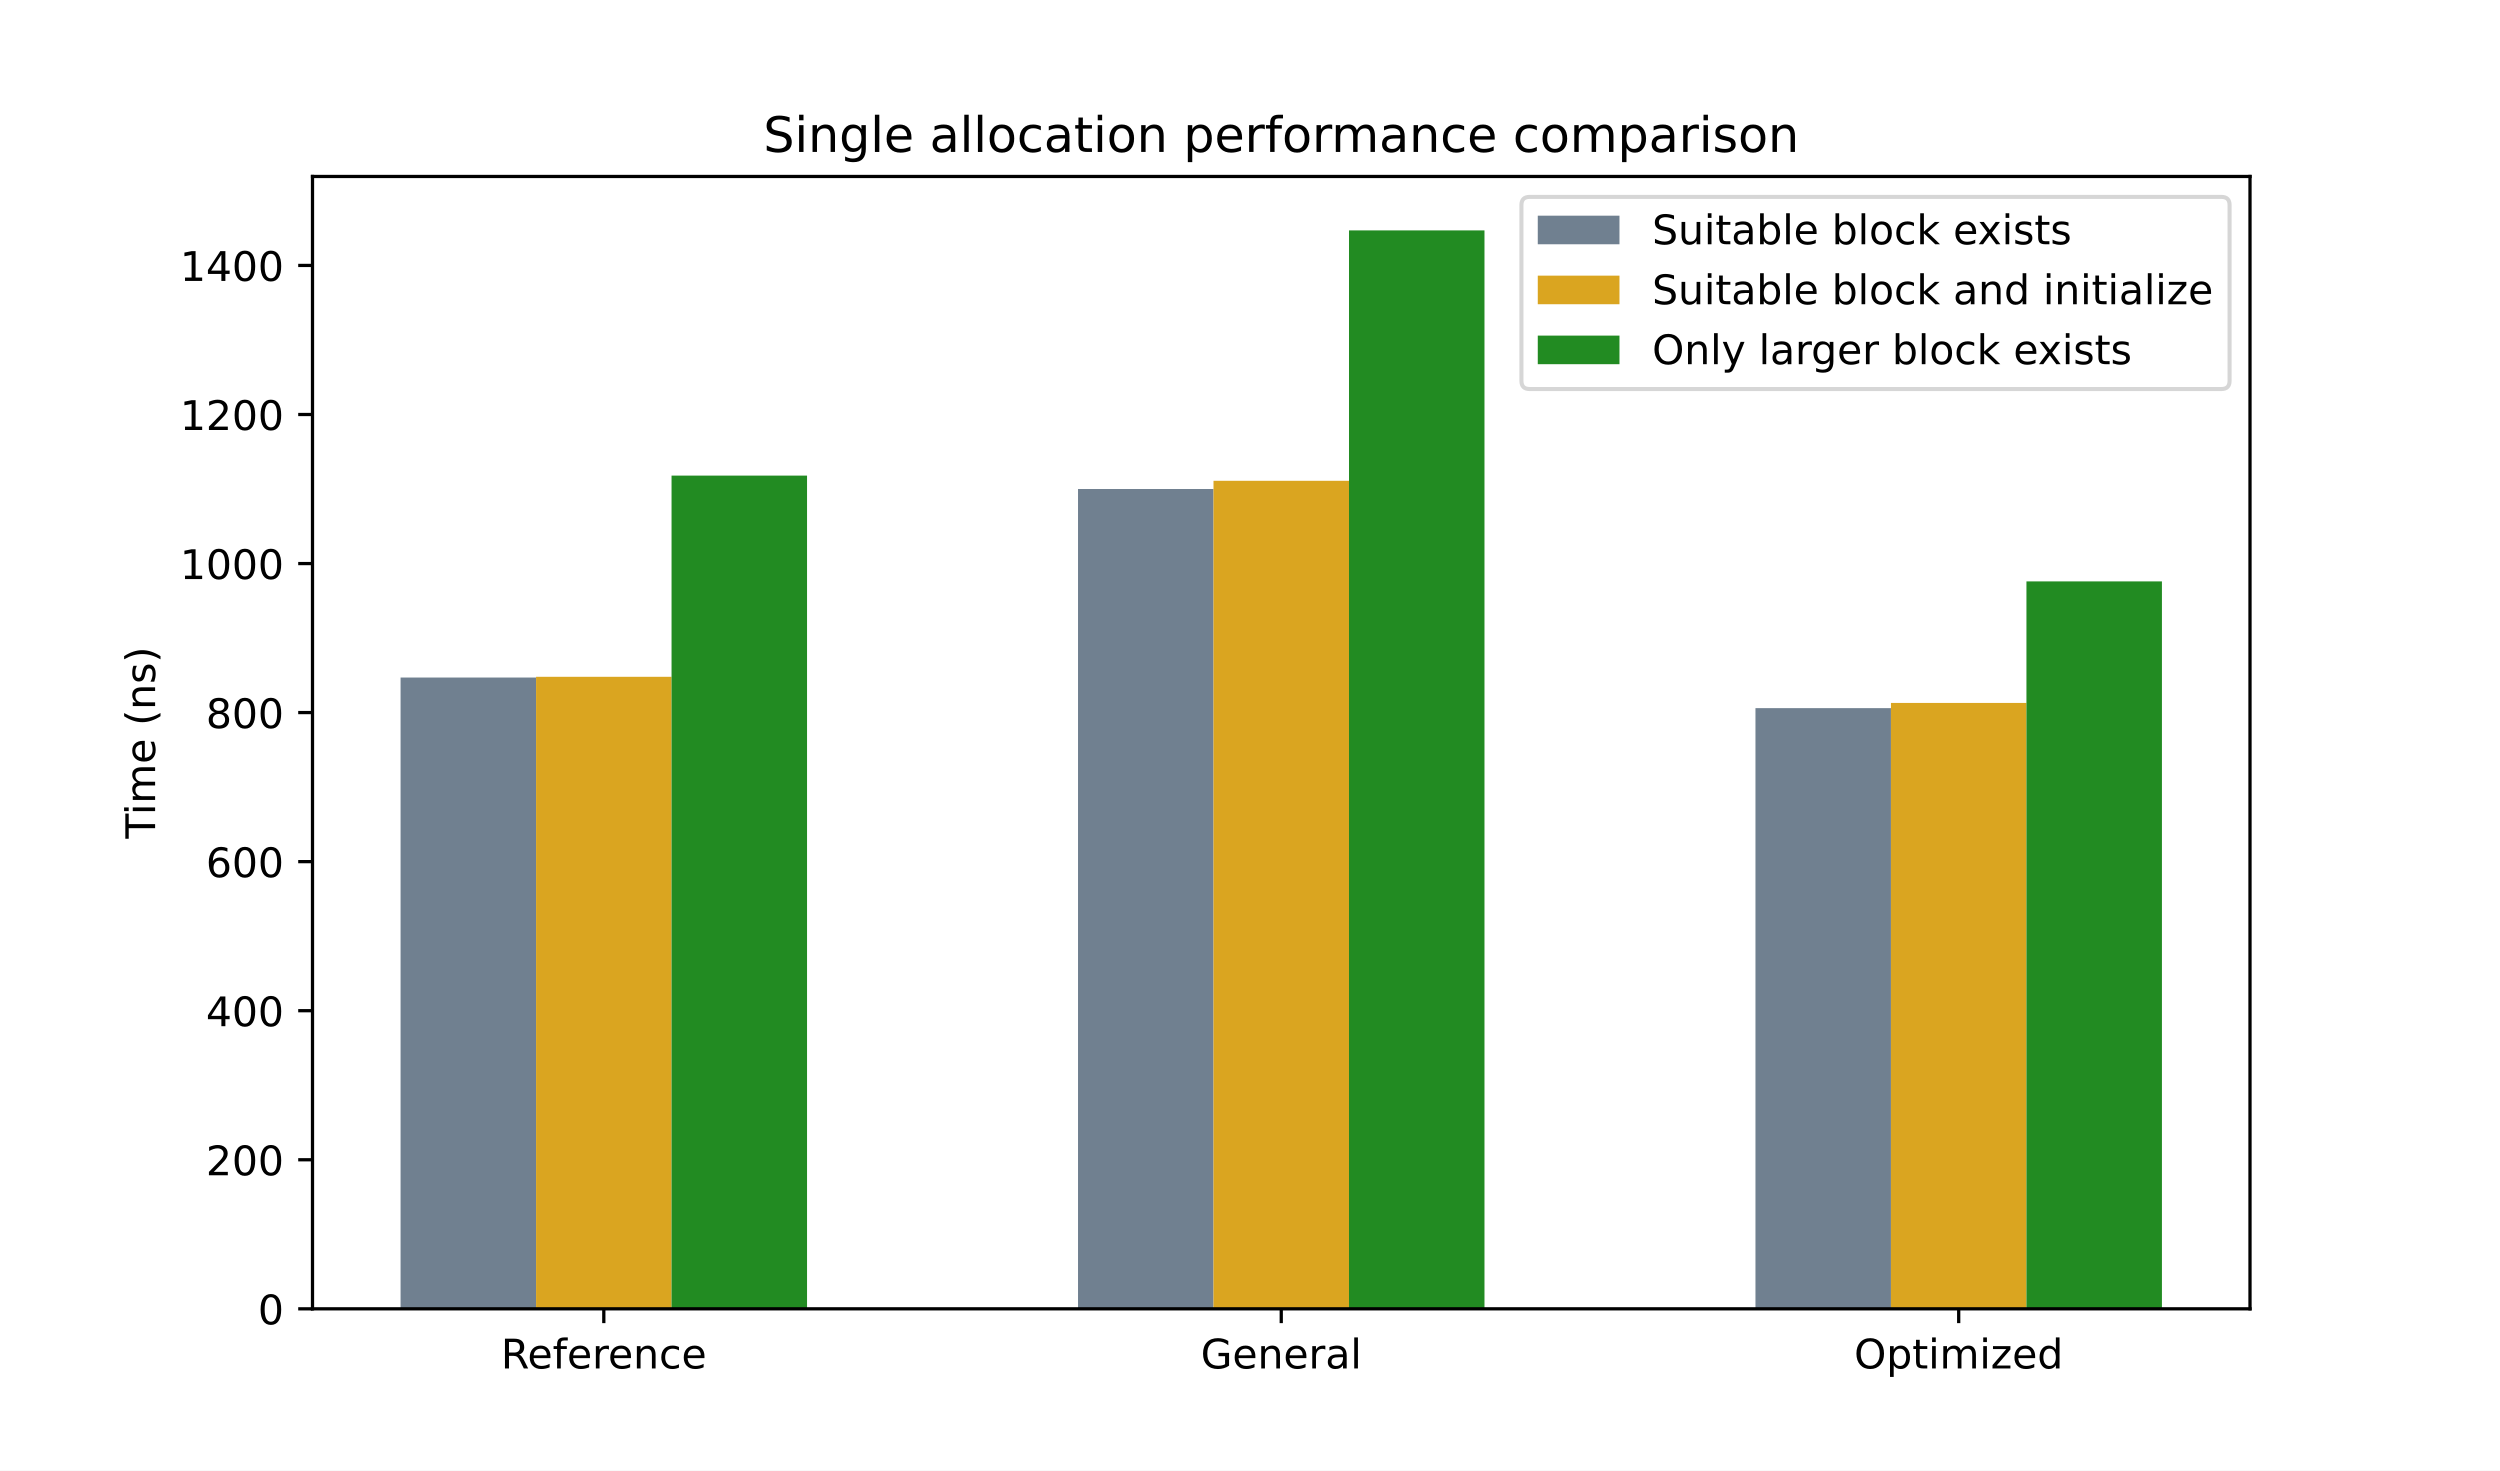
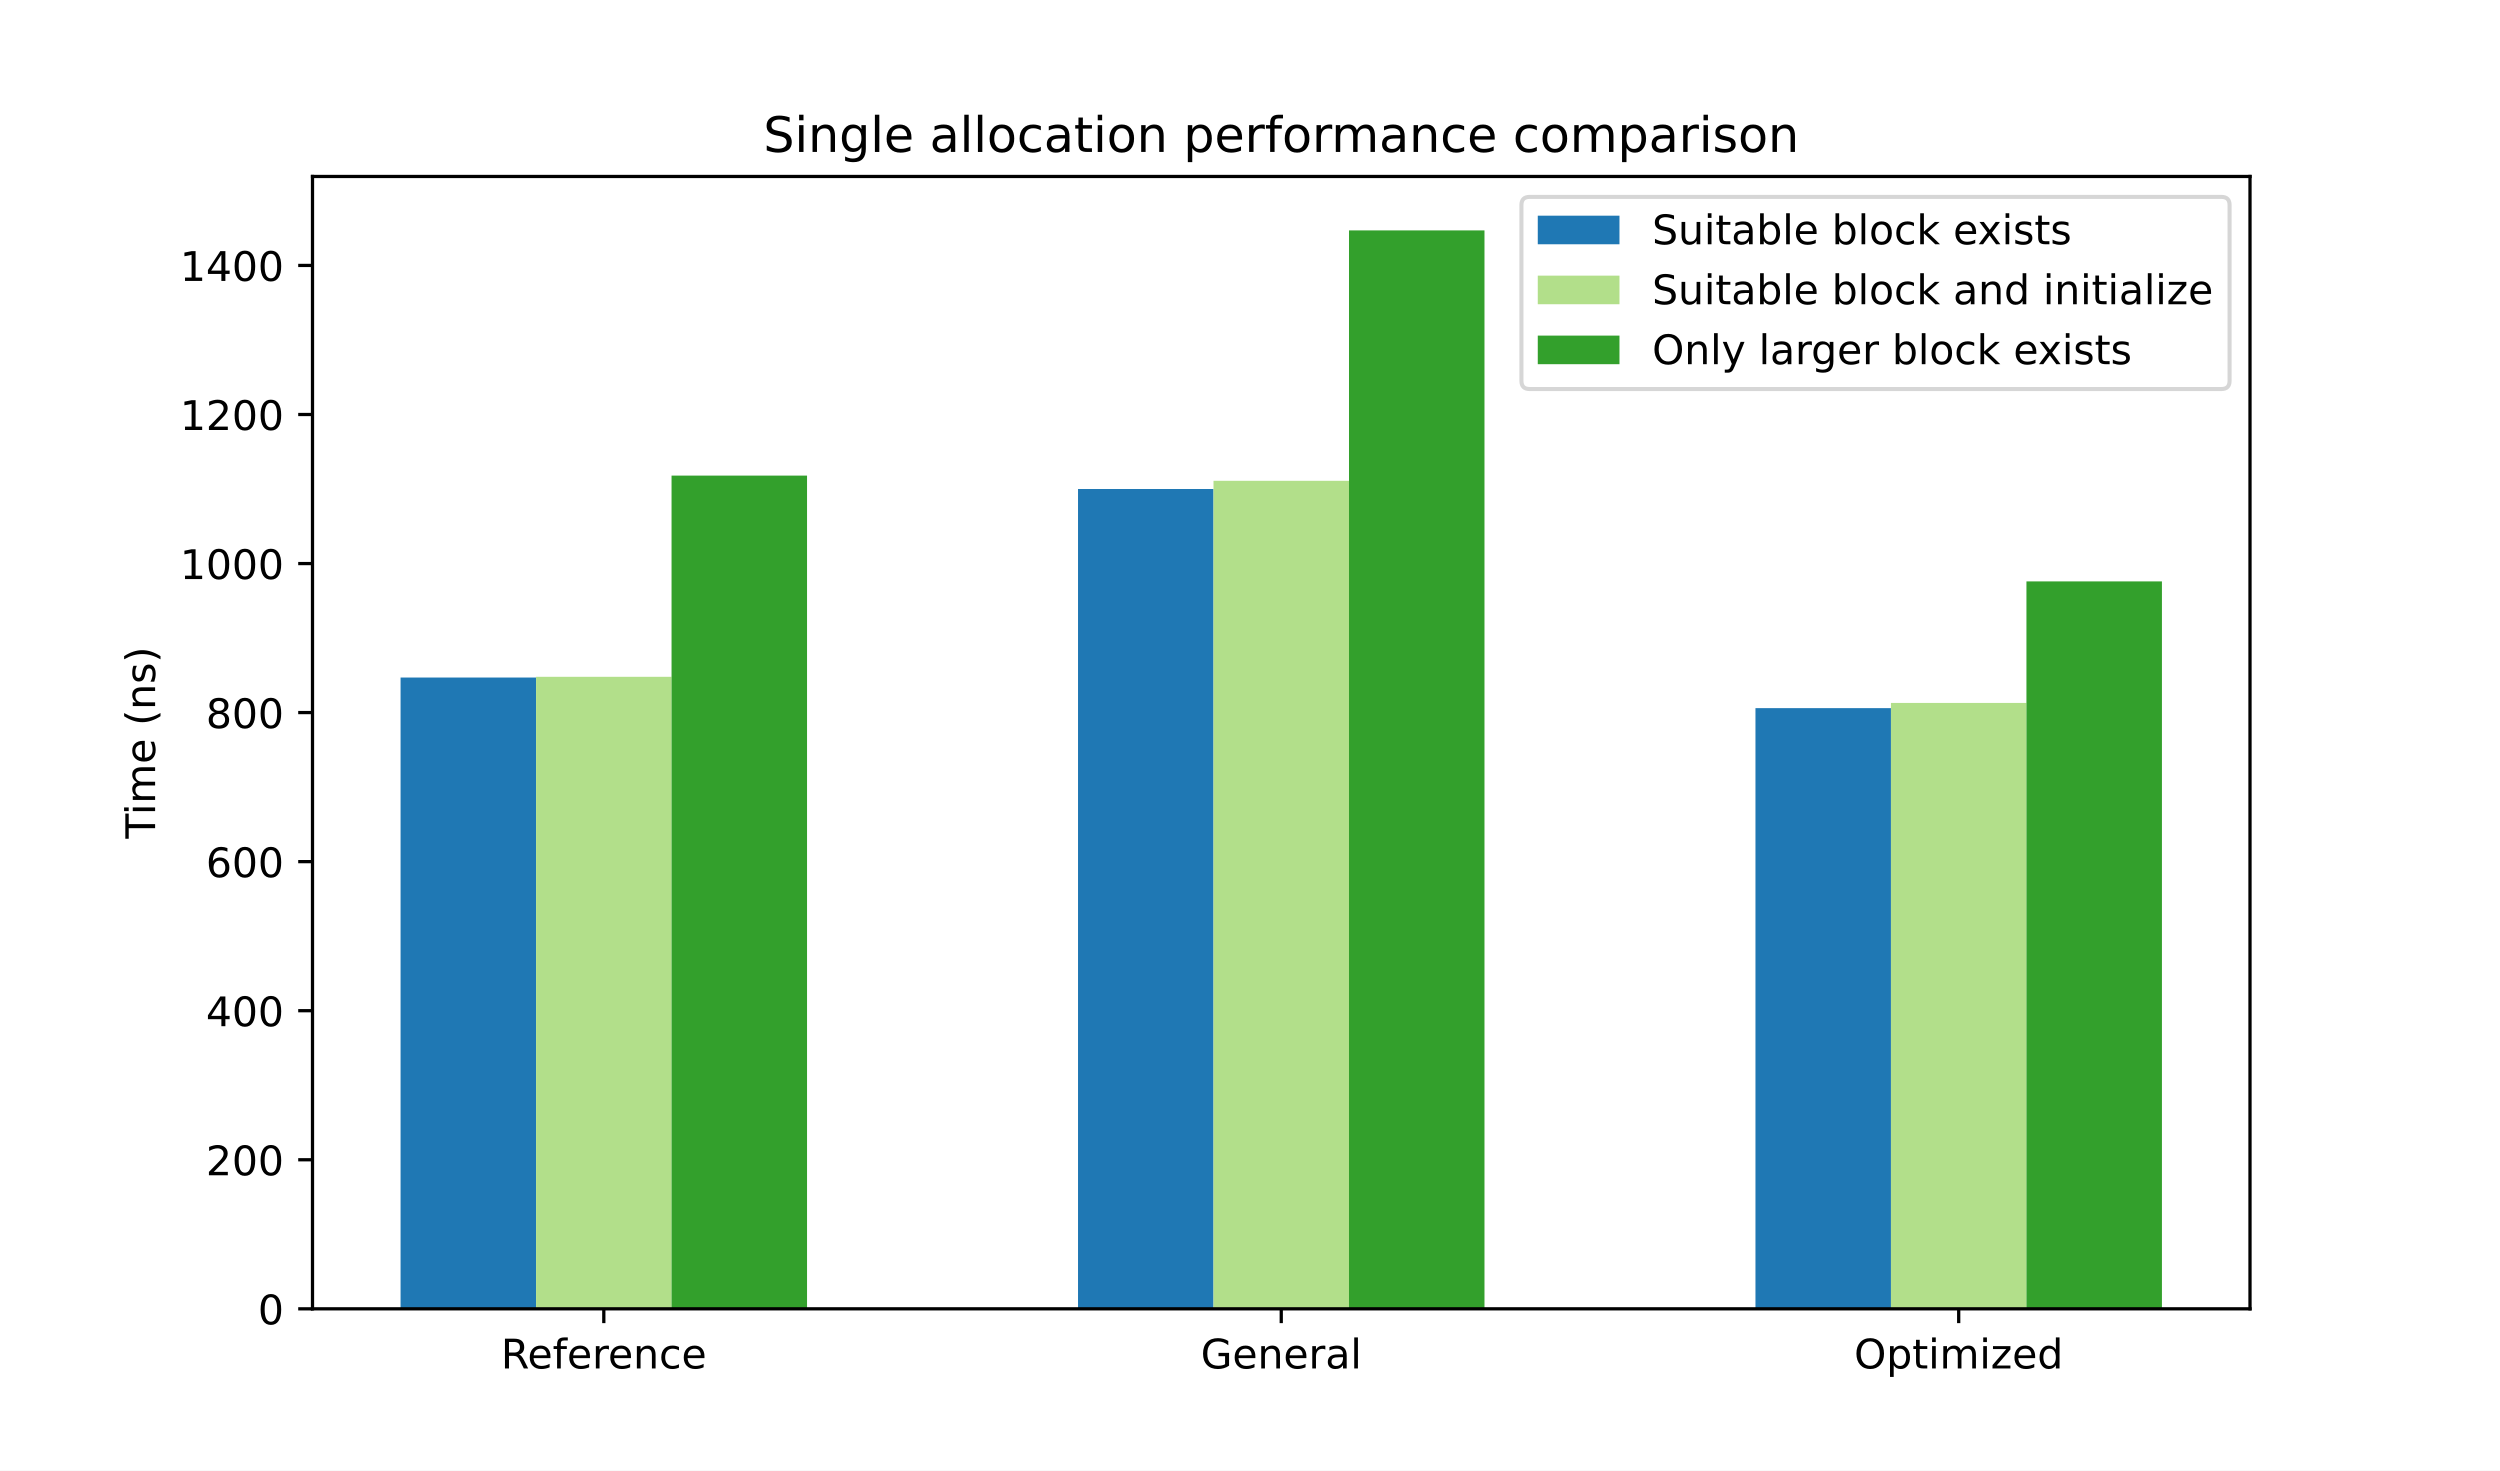
<svg xmlns="http://www.w3.org/2000/svg" xmlns:xlink="http://www.w3.org/1999/xlink" width="612pt" height="360pt" viewBox="0 0 612 360" version="1.1">
  <defs>
    <style type="text/css">*{stroke-linejoin: round; stroke-linecap: butt}</style>
  </defs>
  <g id="figure_1">
    <g id="patch_1">
      <path d="M 0 360  L 612 360  L 612 0  L 0 0  z " style="fill: #ffffff" />
    </g>
    <g id="axes_1">
      <g id="patch_2">
        <path d="M 76.5 320.4  L 550.8 320.4  L 550.8 43.2  L 76.5 43.2  z " style="fill: #ffffff" />
      </g>
      <g id="patch_3">
-         <path d="M 98.059 320.4  L 131.227 320.4  L 131.227 165.868  L 98.059 165.868  z " clip-path="url(#p6a5f371f31)" style="fill: #708090" />
+         <path d="M 98.059 320.4  L 131.227 320.4  L 131.227 165.868  L 98.059 165.868  z " clip-path="url(#p893b84378d)" style="fill: #1f78b4" />
      </g>
      <g id="patch_4">
-         <path d="M 263.898 320.4  L 297.066 320.4  L 297.066 119.709  L 263.898 119.709  z " clip-path="url(#p6a5f371f31)" style="fill: #708090" />
+         <path d="M 263.898 320.4  L 297.066 320.4  L 297.066 119.709  L 263.898 119.709  z " clip-path="url(#p893b84378d)" style="fill: #1f78b4" />
      </g>
      <g id="patch_5">
-         <path d="M 429.737 320.4  L 462.905 320.4  L 462.905 173.348  L 429.737 173.348  z " clip-path="url(#p6a5f371f31)" style="fill: #708090" />
+         <path d="M 429.737 320.4  L 462.905 320.4  L 462.905 173.348  L 429.737 173.348  z " clip-path="url(#p893b84378d)" style="fill: #1f78b4" />
      </g>
      <g id="patch_6">
-         <path d="M 131.227 320.4  L 164.395 320.4  L 164.395 165.685  L 131.227 165.685  z " clip-path="url(#p6a5f371f31)" style="fill: #daa520" />
+         <path d="M 131.227 320.4  L 164.395 320.4  L 164.395 165.685  L 131.227 165.685  z " clip-path="url(#p893b84378d)" style="fill: #b2df8a" />
      </g>
      <g id="patch_7">
-         <path d="M 297.066 320.4  L 330.234 320.4  L 330.234 117.702  L 297.066 117.702  z " clip-path="url(#p6a5f371f31)" style="fill: #daa520" />
+         <path d="M 297.066 320.4  L 330.234 320.4  L 330.234 117.702  L 297.066 117.702  z " clip-path="url(#p893b84378d)" style="fill: #b2df8a" />
      </g>
      <g id="patch_8">
-         <path d="M 462.905 320.4  L 496.073 320.4  L 496.073 172.071  L 462.905 172.071  z " clip-path="url(#p6a5f371f31)" style="fill: #daa520" />
+         <path d="M 462.905 320.4  L 496.073 320.4  L 496.073 172.071  L 462.905 172.071  z " clip-path="url(#p893b84378d)" style="fill: #b2df8a" />
      </g>
      <g id="patch_9">
-         <path d="M 164.395 320.4  L 197.563 320.4  L 197.563 116.425  L 164.395 116.425  z " clip-path="url(#p6a5f371f31)" style="fill: #228b22" />
+         <path d="M 164.395 320.4  L 197.563 320.4  L 197.563 116.425  L 164.395 116.425  z " clip-path="url(#p893b84378d)" style="fill: #33a02c" />
      </g>
      <g id="patch_10">
-         <path d="M 330.234 320.4  L 363.402 320.4  L 363.402 56.4  L 330.234 56.4  z " clip-path="url(#p6a5f371f31)" style="fill: #228b22" />
+         <path d="M 330.234 320.4  L 363.402 320.4  L 363.402 56.4  L 330.234 56.4  z " clip-path="url(#p893b84378d)" style="fill: #33a02c" />
      </g>
      <g id="patch_11">
-         <path d="M 496.073 320.4  L 529.241 320.4  L 529.241 142.332  L 496.073 142.332  z " clip-path="url(#p6a5f371f31)" style="fill: #228b22" />
+         <path d="M 496.073 320.4  L 529.241 320.4  L 529.241 142.332  L 496.073 142.332  z " clip-path="url(#p893b84378d)" style="fill: #33a02c" />
      </g>
      <g id="matplotlib.axis_1">
        <g id="xtick_1">
          <g id="line2d_1">
            <defs>
-               <path id="me68150b7d2" d="M 0 0  L 0 3.5  " style="stroke: #000000; stroke-width: 0.8" />
+               <path id="m212604ce5b" d="M 0 0  L 0 3.5  " style="stroke: #000000; stroke-width: 0.8" />
            </defs>
            <g>
-               <use xlink:href="#me68150b7d2" x="147.811" y="320.4" style="stroke: #000000; stroke-width: 0.8" />
+               <use xlink:href="#m212604ce5b" x="147.811" y="320.4" style="stroke: #000000; stroke-width: 0.8" />
            </g>
          </g>
          <g id="text_1">
            <g transform="translate(122.6343 334.9984) scale(0.1 -0.1)">
              <defs>
                <path id="DejaVuSans-52" d="M 2841 2188  Q 3044 2119 3236 1894  Q 3428 1669 3622 1275  L 4263 0  L 3584 0  L 2988 1197  Q 2756 1666 2539 1819  Q 2322 1972 1947 1972  L 1259 1972  L 1259 0  L 628 0  L 628 4666  L 2053 4666  Q 2853 4666 3247 4331  Q 3641 3997 3641 3322  Q 3641 2881 3436 2590  Q 3231 2300 2841 2188  z M 1259 4147  L 1259 2491  L 2053 2491  Q 2509 2491 2742 2702  Q 2975 2913 2975 3322  Q 2975 3731 2742 3939  Q 2509 4147 2053 4147  L 1259 4147  z " transform="scale(0.015625)" />
                <path id="DejaVuSans-65" d="M 3597 1894  L 3597 1613  L 953 1613  Q 991 1019 1311 708  Q 1631 397 2203 397  Q 2534 397 2845 478  Q 3156 559 3463 722  L 3463 178  Q 3153 47 2828 -22  Q 2503 -91 2169 -91  Q 1331 -91 842 396  Q 353 884 353 1716  Q 353 2575 817 3079  Q 1281 3584 2069 3584  Q 2775 3584 3186 3129  Q 3597 2675 3597 1894  z M 3022 2063  Q 3016 2534 2758 2815  Q 2500 3097 2075 3097  Q 1594 3097 1305 2825  Q 1016 2553 972 2059  L 3022 2063  z " transform="scale(0.015625)" />
                <path id="DejaVuSans-66" d="M 2375 4863  L 2375 4384  L 1825 4384  Q 1516 4384 1395 4259  Q 1275 4134 1275 3809  L 1275 3500  L 2222 3500  L 2222 3053  L 1275 3053  L 1275 0  L 697 0  L 697 3053  L 147 3053  L 147 3500  L 697 3500  L 697 3744  Q 697 4328 969 4595  Q 1241 4863 1831 4863  L 2375 4863  z " transform="scale(0.015625)" />
                <path id="DejaVuSans-72" d="M 2631 2963  Q 2534 3019 2420 3045  Q 2306 3072 2169 3072  Q 1681 3072 1420 2755  Q 1159 2438 1159 1844  L 1159 0  L 581 0  L 581 3500  L 1159 3500  L 1159 2956  Q 1341 3275 1631 3429  Q 1922 3584 2338 3584  Q 2397 3584 2469 3576  Q 2541 3569 2628 3553  L 2631 2963  z " transform="scale(0.015625)" />
                <path id="DejaVuSans-6e" d="M 3513 2113  L 3513 0  L 2938 0  L 2938 2094  Q 2938 2591 2744 2837  Q 2550 3084 2163 3084  Q 1697 3084 1428 2787  Q 1159 2491 1159 1978  L 1159 0  L 581 0  L 581 3500  L 1159 3500  L 1159 2956  Q 1366 3272 1645 3428  Q 1925 3584 2291 3584  Q 2894 3584 3203 3211  Q 3513 2838 3513 2113  z " transform="scale(0.015625)" />
                <path id="DejaVuSans-63" d="M 3122 3366  L 3122 2828  Q 2878 2963 2633 3030  Q 2388 3097 2138 3097  Q 1578 3097 1268 2742  Q 959 2388 959 1747  Q 959 1106 1268 751  Q 1578 397 2138 397  Q 2388 397 2633 464  Q 2878 531 3122 666  L 3122 134  Q 2881 22 2623 -34  Q 2366 -91 2075 -91  Q 1284 -91 818 406  Q 353 903 353 1747  Q 353 2603 823 3093  Q 1294 3584 2113 3584  Q 2378 3584 2631 3529  Q 2884 3475 3122 3366  z " transform="scale(0.015625)" />
              </defs>
              <use xlink:href="#DejaVuSans-52" />
              <use xlink:href="#DejaVuSans-65" x="64.982" />
              <use xlink:href="#DejaVuSans-66" x="126.506" />
              <use xlink:href="#DejaVuSans-65" x="161.711" />
              <use xlink:href="#DejaVuSans-72" x="223.234" />
              <use xlink:href="#DejaVuSans-65" x="262.098" />
              <use xlink:href="#DejaVuSans-6e" x="323.621" />
              <use xlink:href="#DejaVuSans-63" x="387" />
              <use xlink:href="#DejaVuSans-65" x="441.98" />
            </g>
          </g>
        </g>
        <g id="xtick_2">
          <g id="line2d_2">
            <g>
-               <use xlink:href="#me68150b7d2" x="313.65" y="320.4" style="stroke: #000000; stroke-width: 0.8" />
+               <use xlink:href="#m212604ce5b" x="313.65" y="320.4" style="stroke: #000000; stroke-width: 0.8" />
            </g>
          </g>
          <g id="text_2">
            <g transform="translate(293.9453 334.9984) scale(0.1 -0.1)">
              <defs>
                <path id="DejaVuSans-47" d="M 3809 666  L 3809 1919  L 2778 1919  L 2778 2438  L 4434 2438  L 4434 434  Q 4069 175 3628 42  Q 3188 -91 2688 -91  Q 1594 -91 976 548  Q 359 1188 359 2328  Q 359 3472 976 4111  Q 1594 4750 2688 4750  Q 3144 4750 3555 4637  Q 3966 4525 4313 4306  L 4313 3634  Q 3963 3931 3569 4081  Q 3175 4231 2741 4231  Q 1884 4231 1454 3753  Q 1025 3275 1025 2328  Q 1025 1384 1454 906  Q 1884 428 2741 428  Q 3075 428 3337 486  Q 3600 544 3809 666  z " transform="scale(0.015625)" />
                <path id="DejaVuSans-61" d="M 2194 1759  Q 1497 1759 1228 1600  Q 959 1441 959 1056  Q 959 750 1161 570  Q 1363 391 1709 391  Q 2188 391 2477 730  Q 2766 1069 2766 1631  L 2766 1759  L 2194 1759  z M 3341 1997  L 3341 0  L 2766 0  L 2766 531  Q 2569 213 2275 61  Q 1981 -91 1556 -91  Q 1019 -91 701 211  Q 384 513 384 1019  Q 384 1609 779 1909  Q 1175 2209 1959 2209  L 2766 2209  L 2766 2266  Q 2766 2663 2505 2880  Q 2244 3097 1772 3097  Q 1472 3097 1187 3025  Q 903 2953 641 2809  L 641 3341  Q 956 3463 1253 3523  Q 1550 3584 1831 3584  Q 2591 3584 2966 3190  Q 3341 2797 3341 1997  z " transform="scale(0.015625)" />
                <path id="DejaVuSans-6c" d="M 603 4863  L 1178 4863  L 1178 0  L 603 0  L 603 4863  z " transform="scale(0.015625)" />
              </defs>
              <use xlink:href="#DejaVuSans-47" />
              <use xlink:href="#DejaVuSans-65" x="77.49" />
              <use xlink:href="#DejaVuSans-6e" x="139.014" />
              <use xlink:href="#DejaVuSans-65" x="202.393" />
              <use xlink:href="#DejaVuSans-72" x="263.916" />
              <use xlink:href="#DejaVuSans-61" x="305.029" />
              <use xlink:href="#DejaVuSans-6c" x="366.309" />
            </g>
          </g>
        </g>
        <g id="xtick_3">
          <g id="line2d_3">
            <g>
-               <use xlink:href="#me68150b7d2" x="479.489" y="320.4" style="stroke: #000000; stroke-width: 0.8" />
+               <use xlink:href="#m212604ce5b" x="479.489" y="320.4" style="stroke: #000000; stroke-width: 0.8" />
            </g>
          </g>
          <g id="text_3">
            <g transform="translate(453.8954 334.9984) scale(0.1 -0.1)">
              <defs>
                <path id="DejaVuSans-4f" d="M 2522 4238  Q 1834 4238 1429 3725  Q 1025 3213 1025 2328  Q 1025 1447 1429 934  Q 1834 422 2522 422  Q 3209 422 3611 934  Q 4013 1447 4013 2328  Q 4013 3213 3611 3725  Q 3209 4238 2522 4238  z M 2522 4750  Q 3503 4750 4090 4092  Q 4678 3434 4678 2328  Q 4678 1225 4090 567  Q 3503 -91 2522 -91  Q 1538 -91 948 565  Q 359 1222 359 2328  Q 359 3434 948 4092  Q 1538 4750 2522 4750  z " transform="scale(0.015625)" />
                <path id="DejaVuSans-70" d="M 1159 525  L 1159 -1331  L 581 -1331  L 581 3500  L 1159 3500  L 1159 2969  Q 1341 3281 1617 3432  Q 1894 3584 2278 3584  Q 2916 3584 3314 3078  Q 3713 2572 3713 1747  Q 3713 922 3314 415  Q 2916 -91 2278 -91  Q 1894 -91 1617 61  Q 1341 213 1159 525  z M 3116 1747  Q 3116 2381 2855 2742  Q 2594 3103 2138 3103  Q 1681 3103 1420 2742  Q 1159 2381 1159 1747  Q 1159 1113 1420 752  Q 1681 391 2138 391  Q 2594 391 2855 752  Q 3116 1113 3116 1747  z " transform="scale(0.015625)" />
                <path id="DejaVuSans-74" d="M 1172 4494  L 1172 3500  L 2356 3500  L 2356 3053  L 1172 3053  L 1172 1153  Q 1172 725 1289 603  Q 1406 481 1766 481  L 2356 481  L 2356 0  L 1766 0  Q 1100 0 847 248  Q 594 497 594 1153  L 594 3053  L 172 3053  L 172 3500  L 594 3500  L 594 4494  L 1172 4494  z " transform="scale(0.015625)" />
                <path id="DejaVuSans-69" d="M 603 3500  L 1178 3500  L 1178 0  L 603 0  L 603 3500  z M 603 4863  L 1178 4863  L 1178 4134  L 603 4134  L 603 4863  z " transform="scale(0.015625)" />
                <path id="DejaVuSans-6d" d="M 3328 2828  Q 3544 3216 3844 3400  Q 4144 3584 4550 3584  Q 5097 3584 5394 3201  Q 5691 2819 5691 2113  L 5691 0  L 5113 0  L 5113 2094  Q 5113 2597 4934 2840  Q 4756 3084 4391 3084  Q 3944 3084 3684 2787  Q 3425 2491 3425 1978  L 3425 0  L 2847 0  L 2847 2094  Q 2847 2600 2669 2842  Q 2491 3084 2119 3084  Q 1678 3084 1418 2786  Q 1159 2488 1159 1978  L 1159 0  L 581 0  L 581 3500  L 1159 3500  L 1159 2956  Q 1356 3278 1631 3431  Q 1906 3584 2284 3584  Q 2666 3584 2933 3390  Q 3200 3197 3328 2828  z " transform="scale(0.015625)" />
                <path id="DejaVuSans-7a" d="M 353 3500  L 3084 3500  L 3084 2975  L 922 459  L 3084 459  L 3084 0  L 275 0  L 275 525  L 2438 3041  L 353 3041  L 353 3500  z " transform="scale(0.015625)" />
                <path id="DejaVuSans-64" d="M 2906 2969  L 2906 4863  L 3481 4863  L 3481 0  L 2906 0  L 2906 525  Q 2725 213 2448 61  Q 2172 -91 1784 -91  Q 1150 -91 751 415  Q 353 922 353 1747  Q 353 2572 751 3078  Q 1150 3584 1784 3584  Q 2172 3584 2448 3432  Q 2725 3281 2906 2969  z M 947 1747  Q 947 1113 1208 752  Q 1469 391 1925 391  Q 2381 391 2643 752  Q 2906 1113 2906 1747  Q 2906 2381 2643 2742  Q 2381 3103 1925 3103  Q 1469 3103 1208 2742  Q 947 2381 947 1747  z " transform="scale(0.015625)" />
              </defs>
              <use xlink:href="#DejaVuSans-4f" />
              <use xlink:href="#DejaVuSans-70" x="78.711" />
              <use xlink:href="#DejaVuSans-74" x="142.188" />
              <use xlink:href="#DejaVuSans-69" x="181.396" />
              <use xlink:href="#DejaVuSans-6d" x="209.18" />
              <use xlink:href="#DejaVuSans-69" x="306.592" />
              <use xlink:href="#DejaVuSans-7a" x="334.375" />
              <use xlink:href="#DejaVuSans-65" x="386.865" />
              <use xlink:href="#DejaVuSans-64" x="448.389" />
            </g>
          </g>
        </g>
      </g>
      <g id="matplotlib.axis_2">
        <g id="ytick_1">
          <g id="line2d_4">
            <defs>
-               <path id="mbd514999cd" d="M 0 0  L -3.5 0  " style="stroke: #000000; stroke-width: 0.8" />
+               <path id="m42b9c4977f" d="M 0 0  L -3.5 0  " style="stroke: #000000; stroke-width: 0.8" />
            </defs>
            <g>
-               <use xlink:href="#mbd514999cd" x="76.5" y="320.4" style="stroke: #000000; stroke-width: 0.8" />
+               <use xlink:href="#m42b9c4977f" x="76.5" y="320.4" style="stroke: #000000; stroke-width: 0.8" />
            </g>
          </g>
          <g id="text_4">
            <g transform="translate(63.1375 324.1992) scale(0.1 -0.1)">
              <defs>
                <path id="DejaVuSans-30" d="M 2034 4250  Q 1547 4250 1301 3770  Q 1056 3291 1056 2328  Q 1056 1369 1301 889  Q 1547 409 2034 409  Q 2525 409 2770 889  Q 3016 1369 3016 2328  Q 3016 3291 2770 3770  Q 2525 4250 2034 4250  z M 2034 4750  Q 2819 4750 3233 4129  Q 3647 3509 3647 2328  Q 3647 1150 3233 529  Q 2819 -91 2034 -91  Q 1250 -91 836 529  Q 422 1150 422 2328  Q 422 3509 836 4129  Q 1250 4750 2034 4750  z " transform="scale(0.015625)" />
              </defs>
              <use xlink:href="#DejaVuSans-30" />
            </g>
          </g>
        </g>
        <g id="ytick_2">
          <g id="line2d_5">
            <g>
-               <use xlink:href="#mbd514999cd" x="76.5" y="283.911" style="stroke: #000000; stroke-width: 0.8" />
+               <use xlink:href="#m42b9c4977f" x="76.5" y="283.911" style="stroke: #000000; stroke-width: 0.8" />
            </g>
          </g>
          <g id="text_5">
            <g transform="translate(50.4125 287.7099) scale(0.1 -0.1)">
              <defs>
                <path id="DejaVuSans-32" d="M 1228 531  L 3431 531  L 3431 0  L 469 0  L 469 531  Q 828 903 1448 1529  Q 2069 2156 2228 2338  Q 2531 2678 2651 2914  Q 2772 3150 2772 3378  Q 2772 3750 2511 3984  Q 2250 4219 1831 4219  Q 1534 4219 1204 4116  Q 875 4013 500 3803  L 500 4441  Q 881 4594 1212 4672  Q 1544 4750 1819 4750  Q 2544 4750 2975 4387  Q 3406 4025 3406 3419  Q 3406 3131 3298 2873  Q 3191 2616 2906 2266  Q 2828 2175 2409 1742  Q 1991 1309 1228 531  z " transform="scale(0.015625)" />
              </defs>
              <use xlink:href="#DejaVuSans-32" />
              <use xlink:href="#DejaVuSans-30" x="63.623" />
              <use xlink:href="#DejaVuSans-30" x="127.246" />
            </g>
          </g>
        </g>
        <g id="ytick_3">
          <g id="line2d_6">
            <g>
-               <use xlink:href="#mbd514999cd" x="76.5" y="247.421" style="stroke: #000000; stroke-width: 0.8" />
+               <use xlink:href="#m42b9c4977f" x="76.5" y="247.421" style="stroke: #000000; stroke-width: 0.8" />
            </g>
          </g>
          <g id="text_6">
            <g transform="translate(50.4125 251.2206) scale(0.1 -0.1)">
              <defs>
                <path id="DejaVuSans-34" d="M 2419 4116  L 825 1625  L 2419 1625  L 2419 4116  z M 2253 4666  L 3047 4666  L 3047 1625  L 3713 1625  L 3713 1100  L 3047 1100  L 3047 0  L 2419 0  L 2419 1100  L 313 1100  L 313 1709  L 2253 4666  z " transform="scale(0.015625)" />
              </defs>
              <use xlink:href="#DejaVuSans-34" />
              <use xlink:href="#DejaVuSans-30" x="63.623" />
              <use xlink:href="#DejaVuSans-30" x="127.246" />
            </g>
          </g>
        </g>
        <g id="ytick_4">
          <g id="line2d_7">
            <g>
-               <use xlink:href="#mbd514999cd" x="76.5" y="210.932" style="stroke: #000000; stroke-width: 0.8" />
+               <use xlink:href="#m42b9c4977f" x="76.5" y="210.932" style="stroke: #000000; stroke-width: 0.8" />
            </g>
          </g>
          <g id="text_7">
            <g transform="translate(50.4125 214.7314) scale(0.1 -0.1)">
              <defs>
                <path id="DejaVuSans-36" d="M 2113 2584  Q 1688 2584 1439 2293  Q 1191 2003 1191 1497  Q 1191 994 1439 701  Q 1688 409 2113 409  Q 2538 409 2786 701  Q 3034 994 3034 1497  Q 3034 2003 2786 2293  Q 2538 2584 2113 2584  z M 3366 4563  L 3366 3988  Q 3128 4100 2886 4159  Q 2644 4219 2406 4219  Q 1781 4219 1451 3797  Q 1122 3375 1075 2522  Q 1259 2794 1537 2939  Q 1816 3084 2150 3084  Q 2853 3084 3261 2657  Q 3669 2231 3669 1497  Q 3669 778 3244 343  Q 2819 -91 2113 -91  Q 1303 -91 875 529  Q 447 1150 447 2328  Q 447 3434 972 4092  Q 1497 4750 2381 4750  Q 2619 4750 2861 4703  Q 3103 4656 3366 4563  z " transform="scale(0.015625)" />
              </defs>
              <use xlink:href="#DejaVuSans-36" />
              <use xlink:href="#DejaVuSans-30" x="63.623" />
              <use xlink:href="#DejaVuSans-30" x="127.246" />
            </g>
          </g>
        </g>
        <g id="ytick_5">
          <g id="line2d_8">
            <g>
-               <use xlink:href="#mbd514999cd" x="76.5" y="174.443" style="stroke: #000000; stroke-width: 0.8" />
+               <use xlink:href="#m42b9c4977f" x="76.5" y="174.443" style="stroke: #000000; stroke-width: 0.8" />
            </g>
          </g>
          <g id="text_8">
            <g transform="translate(50.4125 178.2421) scale(0.1 -0.1)">
              <defs>
                <path id="DejaVuSans-38" d="M 2034 2216  Q 1584 2216 1326 1975  Q 1069 1734 1069 1313  Q 1069 891 1326 650  Q 1584 409 2034 409  Q 2484 409 2743 651  Q 3003 894 3003 1313  Q 3003 1734 2745 1975  Q 2488 2216 2034 2216  z M 1403 2484  Q 997 2584 770 2862  Q 544 3141 544 3541  Q 544 4100 942 4425  Q 1341 4750 2034 4750  Q 2731 4750 3128 4425  Q 3525 4100 3525 3541  Q 3525 3141 3298 2862  Q 3072 2584 2669 2484  Q 3125 2378 3379 2068  Q 3634 1759 3634 1313  Q 3634 634 3220 271  Q 2806 -91 2034 -91  Q 1263 -91 848 271  Q 434 634 434 1313  Q 434 1759 690 2068  Q 947 2378 1403 2484  z M 1172 3481  Q 1172 3119 1398 2916  Q 1625 2713 2034 2713  Q 2441 2713 2670 2916  Q 2900 3119 2900 3481  Q 2900 3844 2670 4047  Q 2441 4250 2034 4250  Q 1625 4250 1398 4047  Q 1172 3844 1172 3481  z " transform="scale(0.015625)" />
              </defs>
              <use xlink:href="#DejaVuSans-38" />
              <use xlink:href="#DejaVuSans-30" x="63.623" />
              <use xlink:href="#DejaVuSans-30" x="127.246" />
            </g>
          </g>
        </g>
        <g id="ytick_6">
          <g id="line2d_9">
            <g>
-               <use xlink:href="#mbd514999cd" x="76.5" y="137.954" style="stroke: #000000; stroke-width: 0.8" />
+               <use xlink:href="#m42b9c4977f" x="76.5" y="137.954" style="stroke: #000000; stroke-width: 0.8" />
            </g>
          </g>
          <g id="text_9">
            <g transform="translate(44.05 141.7528) scale(0.1 -0.1)">
              <defs>
                <path id="DejaVuSans-31" d="M 794 531  L 1825 531  L 1825 4091  L 703 3866  L 703 4441  L 1819 4666  L 2450 4666  L 2450 531  L 3481 531  L 3481 0  L 794 0  L 794 531  z " transform="scale(0.015625)" />
              </defs>
              <use xlink:href="#DejaVuSans-31" />
              <use xlink:href="#DejaVuSans-30" x="63.623" />
              <use xlink:href="#DejaVuSans-30" x="127.246" />
              <use xlink:href="#DejaVuSans-30" x="190.869" />
            </g>
          </g>
        </g>
        <g id="ytick_7">
          <g id="line2d_10">
            <g>
-               <use xlink:href="#mbd514999cd" x="76.5" y="101.464" style="stroke: #000000; stroke-width: 0.8" />
+               <use xlink:href="#m42b9c4977f" x="76.5" y="101.464" style="stroke: #000000; stroke-width: 0.8" />
            </g>
          </g>
          <g id="text_10">
            <g transform="translate(44.05 105.2635) scale(0.1 -0.1)">
              <use xlink:href="#DejaVuSans-31" />
              <use xlink:href="#DejaVuSans-32" x="63.623" />
              <use xlink:href="#DejaVuSans-30" x="127.246" />
              <use xlink:href="#DejaVuSans-30" x="190.869" />
            </g>
          </g>
        </g>
        <g id="ytick_8">
          <g id="line2d_11">
            <g>
-               <use xlink:href="#mbd514999cd" x="76.5" y="64.975" style="stroke: #000000; stroke-width: 0.8" />
+               <use xlink:href="#m42b9c4977f" x="76.5" y="64.975" style="stroke: #000000; stroke-width: 0.8" />
            </g>
          </g>
          <g id="text_11">
            <g transform="translate(44.05 68.7742) scale(0.1 -0.1)">
              <use xlink:href="#DejaVuSans-31" />
              <use xlink:href="#DejaVuSans-34" x="63.623" />
              <use xlink:href="#DejaVuSans-30" x="127.246" />
              <use xlink:href="#DejaVuSans-30" x="190.869" />
            </g>
          </g>
        </g>
        <g id="text_12">
          <g transform="translate(37.97031 205.2977) rotate(-90) scale(0.1 -0.1)">
            <defs>
              <path id="DejaVuSans-54" d="M -19 4666  L 3928 4666  L 3928 4134  L 2272 4134  L 2272 0  L 1638 0  L 1638 4134  L -19 4134  L -19 4666  z " transform="scale(0.015625)" />
              <path id="DejaVuSans-20" transform="scale(0.015625)" />
              <path id="DejaVuSans-28" d="M 1984 4856  Q 1566 4138 1362 3434  Q 1159 2731 1159 2009  Q 1159 1288 1364 580  Q 1569 -128 1984 -844  L 1484 -844  Q 1016 -109 783 600  Q 550 1309 550 2009  Q 550 2706 781 3412  Q 1013 4119 1484 4856  L 1984 4856  z " transform="scale(0.015625)" />
              <path id="DejaVuSans-73" d="M 2834 3397  L 2834 2853  Q 2591 2978 2328 3040  Q 2066 3103 1784 3103  Q 1356 3103 1142 2972  Q 928 2841 928 2578  Q 928 2378 1081 2264  Q 1234 2150 1697 2047  L 1894 2003  Q 2506 1872 2764 1633  Q 3022 1394 3022 966  Q 3022 478 2636 193  Q 2250 -91 1575 -91  Q 1294 -91 989 -36  Q 684 19 347 128  L 347 722  Q 666 556 975 473  Q 1284 391 1588 391  Q 1994 391 2212 530  Q 2431 669 2431 922  Q 2431 1156 2273 1281  Q 2116 1406 1581 1522  L 1381 1569  Q 847 1681 609 1914  Q 372 2147 372 2553  Q 372 3047 722 3315  Q 1072 3584 1716 3584  Q 2034 3584 2315 3537  Q 2597 3491 2834 3397  z " transform="scale(0.015625)" />
              <path id="DejaVuSans-29" d="M 513 4856  L 1013 4856  Q 1481 4119 1714 3412  Q 1947 2706 1947 2009  Q 1947 1309 1714 600  Q 1481 -109 1013 -844  L 513 -844  Q 928 -128 1133 580  Q 1338 1288 1338 2009  Q 1338 2731 1133 3434  Q 928 4138 513 4856  z " transform="scale(0.015625)" />
            </defs>
            <use xlink:href="#DejaVuSans-54" />
            <use xlink:href="#DejaVuSans-69" x="57.959" />
            <use xlink:href="#DejaVuSans-6d" x="85.742" />
            <use xlink:href="#DejaVuSans-65" x="183.154" />
            <use xlink:href="#DejaVuSans-20" x="244.678" />
            <use xlink:href="#DejaVuSans-28" x="276.465" />
            <use xlink:href="#DejaVuSans-6e" x="315.479" />
            <use xlink:href="#DejaVuSans-73" x="378.857" />
            <use xlink:href="#DejaVuSans-29" x="430.957" />
          </g>
        </g>
      </g>
      <g id="patch_12">
        <path d="M 76.5 320.4  L 76.5 43.2  " style="fill: none; stroke: #000000; stroke-width: 0.8; stroke-linejoin: miter; stroke-linecap: square" />
      </g>
      <g id="patch_13">
        <path d="M 550.8 320.4  L 550.8 43.2  " style="fill: none; stroke: #000000; stroke-width: 0.8; stroke-linejoin: miter; stroke-linecap: square" />
      </g>
      <g id="patch_14">
        <path d="M 76.5 320.4  L 550.8 320.4  " style="fill: none; stroke: #000000; stroke-width: 0.8; stroke-linejoin: miter; stroke-linecap: square" />
      </g>
      <g id="patch_15">
        <path d="M 76.5 43.2  L 550.8 43.2  " style="fill: none; stroke: #000000; stroke-width: 0.8; stroke-linejoin: miter; stroke-linecap: square" />
      </g>
      <g id="text_13">
        <g transform="translate(186.8719 37.2) scale(0.12 -0.12)">
          <defs>
            <path id="DejaVuSans-53" d="M 3425 4513  L 3425 3897  Q 3066 4069 2747 4153  Q 2428 4238 2131 4238  Q 1616 4238 1336 4038  Q 1056 3838 1056 3469  Q 1056 3159 1242 3001  Q 1428 2844 1947 2747  L 2328 2669  Q 3034 2534 3370 2195  Q 3706 1856 3706 1288  Q 3706 609 3251 259  Q 2797 -91 1919 -91  Q 1588 -91 1214 -16  Q 841 59 441 206  L 441 856  Q 825 641 1194 531  Q 1563 422 1919 422  Q 2459 422 2753 634  Q 3047 847 3047 1241  Q 3047 1584 2836 1778  Q 2625 1972 2144 2069  L 1759 2144  Q 1053 2284 737 2584  Q 422 2884 422 3419  Q 422 4038 858 4394  Q 1294 4750 2059 4750  Q 2388 4750 2728 4690  Q 3069 4631 3425 4513  z " transform="scale(0.015625)" />
            <path id="DejaVuSans-67" d="M 2906 1791  Q 2906 2416 2648 2759  Q 2391 3103 1925 3103  Q 1463 3103 1205 2759  Q 947 2416 947 1791  Q 947 1169 1205 825  Q 1463 481 1925 481  Q 2391 481 2648 825  Q 2906 1169 2906 1791  z M 3481 434  Q 3481 -459 3084 -895  Q 2688 -1331 1869 -1331  Q 1566 -1331 1297 -1286  Q 1028 -1241 775 -1147  L 775 -588  Q 1028 -725 1275 -790  Q 1522 -856 1778 -856  Q 2344 -856 2625 -561  Q 2906 -266 2906 331  L 2906 616  Q 2728 306 2450 153  Q 2172 0 1784 0  Q 1141 0 747 490  Q 353 981 353 1791  Q 353 2603 747 3093  Q 1141 3584 1784 3584  Q 2172 3584 2450 3431  Q 2728 3278 2906 2969  L 2906 3500  L 3481 3500  L 3481 434  z " transform="scale(0.015625)" />
            <path id="DejaVuSans-6f" d="M 1959 3097  Q 1497 3097 1228 2736  Q 959 2375 959 1747  Q 959 1119 1226 758  Q 1494 397 1959 397  Q 2419 397 2687 759  Q 2956 1122 2956 1747  Q 2956 2369 2687 2733  Q 2419 3097 1959 3097  z M 1959 3584  Q 2709 3584 3137 3096  Q 3566 2609 3566 1747  Q 3566 888 3137 398  Q 2709 -91 1959 -91  Q 1206 -91 779 398  Q 353 888 353 1747  Q 353 2609 779 3096  Q 1206 3584 1959 3584  z " transform="scale(0.015625)" />
          </defs>
          <use xlink:href="#DejaVuSans-53" />
          <use xlink:href="#DejaVuSans-69" x="63.477" />
          <use xlink:href="#DejaVuSans-6e" x="91.26" />
          <use xlink:href="#DejaVuSans-67" x="154.639" />
          <use xlink:href="#DejaVuSans-6c" x="218.115" />
          <use xlink:href="#DejaVuSans-65" x="245.898" />
          <use xlink:href="#DejaVuSans-20" x="307.422" />
          <use xlink:href="#DejaVuSans-61" x="339.209" />
          <use xlink:href="#DejaVuSans-6c" x="400.488" />
          <use xlink:href="#DejaVuSans-6c" x="428.271" />
          <use xlink:href="#DejaVuSans-6f" x="456.055" />
          <use xlink:href="#DejaVuSans-63" x="517.236" />
          <use xlink:href="#DejaVuSans-61" x="572.217" />
          <use xlink:href="#DejaVuSans-74" x="633.496" />
          <use xlink:href="#DejaVuSans-69" x="672.705" />
          <use xlink:href="#DejaVuSans-6f" x="700.488" />
          <use xlink:href="#DejaVuSans-6e" x="761.67" />
          <use xlink:href="#DejaVuSans-20" x="825.049" />
          <use xlink:href="#DejaVuSans-70" x="856.836" />
          <use xlink:href="#DejaVuSans-65" x="920.312" />
          <use xlink:href="#DejaVuSans-72" x="981.836" />
          <use xlink:href="#DejaVuSans-66" x="1022.949" />
          <use xlink:href="#DejaVuSans-6f" x="1058.154" />
          <use xlink:href="#DejaVuSans-72" x="1119.336" />
          <use xlink:href="#DejaVuSans-6d" x="1158.699" />
          <use xlink:href="#DejaVuSans-61" x="1256.111" />
          <use xlink:href="#DejaVuSans-6e" x="1317.391" />
          <use xlink:href="#DejaVuSans-63" x="1380.77" />
          <use xlink:href="#DejaVuSans-65" x="1435.75" />
          <use xlink:href="#DejaVuSans-20" x="1497.273" />
          <use xlink:href="#DejaVuSans-63" x="1529.061" />
          <use xlink:href="#DejaVuSans-6f" x="1584.041" />
          <use xlink:href="#DejaVuSans-6d" x="1645.223" />
          <use xlink:href="#DejaVuSans-70" x="1742.635" />
          <use xlink:href="#DejaVuSans-61" x="1806.111" />
          <use xlink:href="#DejaVuSans-72" x="1867.391" />
          <use xlink:href="#DejaVuSans-69" x="1908.504" />
          <use xlink:href="#DejaVuSans-73" x="1936.287" />
          <use xlink:href="#DejaVuSans-6f" x="1988.387" />
          <use xlink:href="#DejaVuSans-6e" x="2049.568" />
        </g>
      </g>
      <g id="legend_1">
        <g id="patch_16">
          <path d="M 374.447 95.234  L 543.8 95.234  Q 545.8 95.234 545.8 93.234  L 545.8 50.2  Q 545.8 48.2 543.8 48.2  L 374.447 48.2  Q 372.447 48.2 372.447 50.2  L 372.447 93.234  Q 372.447 95.234 374.447 95.234  z " style="fill: #ffffff; opacity: 0.8; stroke: #cccccc; stroke-linejoin: miter" />
        </g>
        <g id="patch_17">
-           <path d="M 376.447 59.798  L 396.447 59.798  L 396.447 52.798  L 376.447 52.798  z " style="fill: #708090" />
+           <path d="M 376.447 59.798  L 396.447 59.798  L 396.447 52.798  L 376.447 52.798  z " style="fill: #1f78b4" />
        </g>
        <g id="text_14">
          <g transform="translate(404.4469 59.79844) scale(0.1 -0.1)">
            <defs>
              <path id="DejaVuSans-75" d="M 544 1381  L 544 3500  L 1119 3500  L 1119 1403  Q 1119 906 1312 657  Q 1506 409 1894 409  Q 2359 409 2629 706  Q 2900 1003 2900 1516  L 2900 3500  L 3475 3500  L 3475 0  L 2900 0  L 2900 538  Q 2691 219 2414 64  Q 2138 -91 1772 -91  Q 1169 -91 856 284  Q 544 659 544 1381  z M 1991 3584  L 1991 3584  z " transform="scale(0.015625)" />
              <path id="DejaVuSans-62" d="M 3116 1747  Q 3116 2381 2855 2742  Q 2594 3103 2138 3103  Q 1681 3103 1420 2742  Q 1159 2381 1159 1747  Q 1159 1113 1420 752  Q 1681 391 2138 391  Q 2594 391 2855 752  Q 3116 1113 3116 1747  z M 1159 2969  Q 1341 3281 1617 3432  Q 1894 3584 2278 3584  Q 2916 3584 3314 3078  Q 3713 2572 3713 1747  Q 3713 922 3314 415  Q 2916 -91 2278 -91  Q 1894 -91 1617 61  Q 1341 213 1159 525  L 1159 0  L 581 0  L 581 4863  L 1159 4863  L 1159 2969  z " transform="scale(0.015625)" />
              <path id="DejaVuSans-6b" d="M 581 4863  L 1159 4863  L 1159 1991  L 2875 3500  L 3609 3500  L 1753 1863  L 3688 0  L 2938 0  L 1159 1709  L 1159 0  L 581 0  L 581 4863  z " transform="scale(0.015625)" />
              <path id="DejaVuSans-78" d="M 3513 3500  L 2247 1797  L 3578 0  L 2900 0  L 1881 1375  L 863 0  L 184 0  L 1544 1831  L 300 3500  L 978 3500  L 1906 2253  L 2834 3500  L 3513 3500  z " transform="scale(0.015625)" />
            </defs>
            <use xlink:href="#DejaVuSans-53" />
            <use xlink:href="#DejaVuSans-75" x="63.477" />
            <use xlink:href="#DejaVuSans-69" x="126.855" />
            <use xlink:href="#DejaVuSans-74" x="154.639" />
            <use xlink:href="#DejaVuSans-61" x="193.848" />
            <use xlink:href="#DejaVuSans-62" x="255.127" />
            <use xlink:href="#DejaVuSans-6c" x="318.604" />
            <use xlink:href="#DejaVuSans-65" x="346.387" />
            <use xlink:href="#DejaVuSans-20" x="407.91" />
            <use xlink:href="#DejaVuSans-62" x="439.697" />
            <use xlink:href="#DejaVuSans-6c" x="503.174" />
            <use xlink:href="#DejaVuSans-6f" x="530.957" />
            <use xlink:href="#DejaVuSans-63" x="592.139" />
            <use xlink:href="#DejaVuSans-6b" x="647.119" />
            <use xlink:href="#DejaVuSans-20" x="705.029" />
            <use xlink:href="#DejaVuSans-65" x="736.816" />
            <use xlink:href="#DejaVuSans-78" x="796.59" />
            <use xlink:href="#DejaVuSans-69" x="855.77" />
            <use xlink:href="#DejaVuSans-73" x="883.553" />
            <use xlink:href="#DejaVuSans-74" x="935.652" />
            <use xlink:href="#DejaVuSans-73" x="974.861" />
          </g>
        </g>
        <g id="patch_18">
-           <path d="M 376.447 74.477  L 396.447 74.477  L 396.447 67.477  L 376.447 67.477  z " style="fill: #daa520" />
+           <path d="M 376.447 74.477  L 396.447 74.477  L 396.447 67.477  L 376.447 67.477  z " style="fill: #b2df8a" />
        </g>
        <g id="text_15">
          <g transform="translate(404.4469 74.47656) scale(0.1 -0.1)">
            <use xlink:href="#DejaVuSans-53" />
            <use xlink:href="#DejaVuSans-75" x="63.477" />
            <use xlink:href="#DejaVuSans-69" x="126.855" />
            <use xlink:href="#DejaVuSans-74" x="154.639" />
            <use xlink:href="#DejaVuSans-61" x="193.848" />
            <use xlink:href="#DejaVuSans-62" x="255.127" />
            <use xlink:href="#DejaVuSans-6c" x="318.604" />
            <use xlink:href="#DejaVuSans-65" x="346.387" />
            <use xlink:href="#DejaVuSans-20" x="407.91" />
            <use xlink:href="#DejaVuSans-62" x="439.697" />
            <use xlink:href="#DejaVuSans-6c" x="503.174" />
            <use xlink:href="#DejaVuSans-6f" x="530.957" />
            <use xlink:href="#DejaVuSans-63" x="592.139" />
            <use xlink:href="#DejaVuSans-6b" x="647.119" />
            <use xlink:href="#DejaVuSans-20" x="705.029" />
            <use xlink:href="#DejaVuSans-61" x="736.816" />
            <use xlink:href="#DejaVuSans-6e" x="798.096" />
            <use xlink:href="#DejaVuSans-64" x="861.475" />
            <use xlink:href="#DejaVuSans-20" x="924.951" />
            <use xlink:href="#DejaVuSans-69" x="956.738" />
            <use xlink:href="#DejaVuSans-6e" x="984.521" />
            <use xlink:href="#DejaVuSans-69" x="1047.9" />
            <use xlink:href="#DejaVuSans-74" x="1075.684" />
            <use xlink:href="#DejaVuSans-69" x="1114.893" />
            <use xlink:href="#DejaVuSans-61" x="1142.676" />
            <use xlink:href="#DejaVuSans-6c" x="1203.955" />
            <use xlink:href="#DejaVuSans-69" x="1231.738" />
            <use xlink:href="#DejaVuSans-7a" x="1259.521" />
            <use xlink:href="#DejaVuSans-65" x="1312.012" />
          </g>
        </g>
        <g id="patch_19">
-           <path d="M 376.447 89.155  L 396.447 89.155  L 396.447 82.155  L 376.447 82.155  z " style="fill: #228b22" />
+           <path d="M 376.447 89.155  L 396.447 89.155  L 396.447 82.155  L 376.447 82.155  z " style="fill: #33a02c" />
        </g>
        <g id="text_16">
          <g transform="translate(404.4469 89.15469) scale(0.1 -0.1)">
            <defs>
              <path id="DejaVuSans-79" d="M 2059 -325  Q 1816 -950 1584 -1140  Q 1353 -1331 966 -1331  L 506 -1331  L 506 -850  L 844 -850  Q 1081 -850 1212 -737  Q 1344 -625 1503 -206  L 1606 56  L 191 3500  L 800 3500  L 1894 763  L 2988 3500  L 3597 3500  L 2059 -325  z " transform="scale(0.015625)" />
            </defs>
            <use xlink:href="#DejaVuSans-4f" />
            <use xlink:href="#DejaVuSans-6e" x="78.711" />
            <use xlink:href="#DejaVuSans-6c" x="142.09" />
            <use xlink:href="#DejaVuSans-79" x="169.873" />
            <use xlink:href="#DejaVuSans-20" x="229.053" />
            <use xlink:href="#DejaVuSans-6c" x="260.84" />
            <use xlink:href="#DejaVuSans-61" x="288.623" />
            <use xlink:href="#DejaVuSans-72" x="349.902" />
            <use xlink:href="#DejaVuSans-67" x="389.266" />
            <use xlink:href="#DejaVuSans-65" x="452.742" />
            <use xlink:href="#DejaVuSans-72" x="514.266" />
            <use xlink:href="#DejaVuSans-20" x="555.379" />
            <use xlink:href="#DejaVuSans-62" x="587.166" />
            <use xlink:href="#DejaVuSans-6c" x="650.643" />
            <use xlink:href="#DejaVuSans-6f" x="678.426" />
            <use xlink:href="#DejaVuSans-63" x="739.607" />
            <use xlink:href="#DejaVuSans-6b" x="794.588" />
            <use xlink:href="#DejaVuSans-20" x="852.498" />
            <use xlink:href="#DejaVuSans-65" x="884.285" />
            <use xlink:href="#DejaVuSans-78" x="944.059" />
            <use xlink:href="#DejaVuSans-69" x="1003.238" />
            <use xlink:href="#DejaVuSans-73" x="1031.021" />
            <use xlink:href="#DejaVuSans-74" x="1083.121" />
            <use xlink:href="#DejaVuSans-73" x="1122.33" />
          </g>
        </g>
      </g>
    </g>
  </g>
  <defs>
-     <clipPath id="p6a5f371f31">
+     <clipPath id="p893b84378d">
      <rect x="76.5" y="43.2" width="474.3" height="277.2" />
    </clipPath>
  </defs>
</svg>
